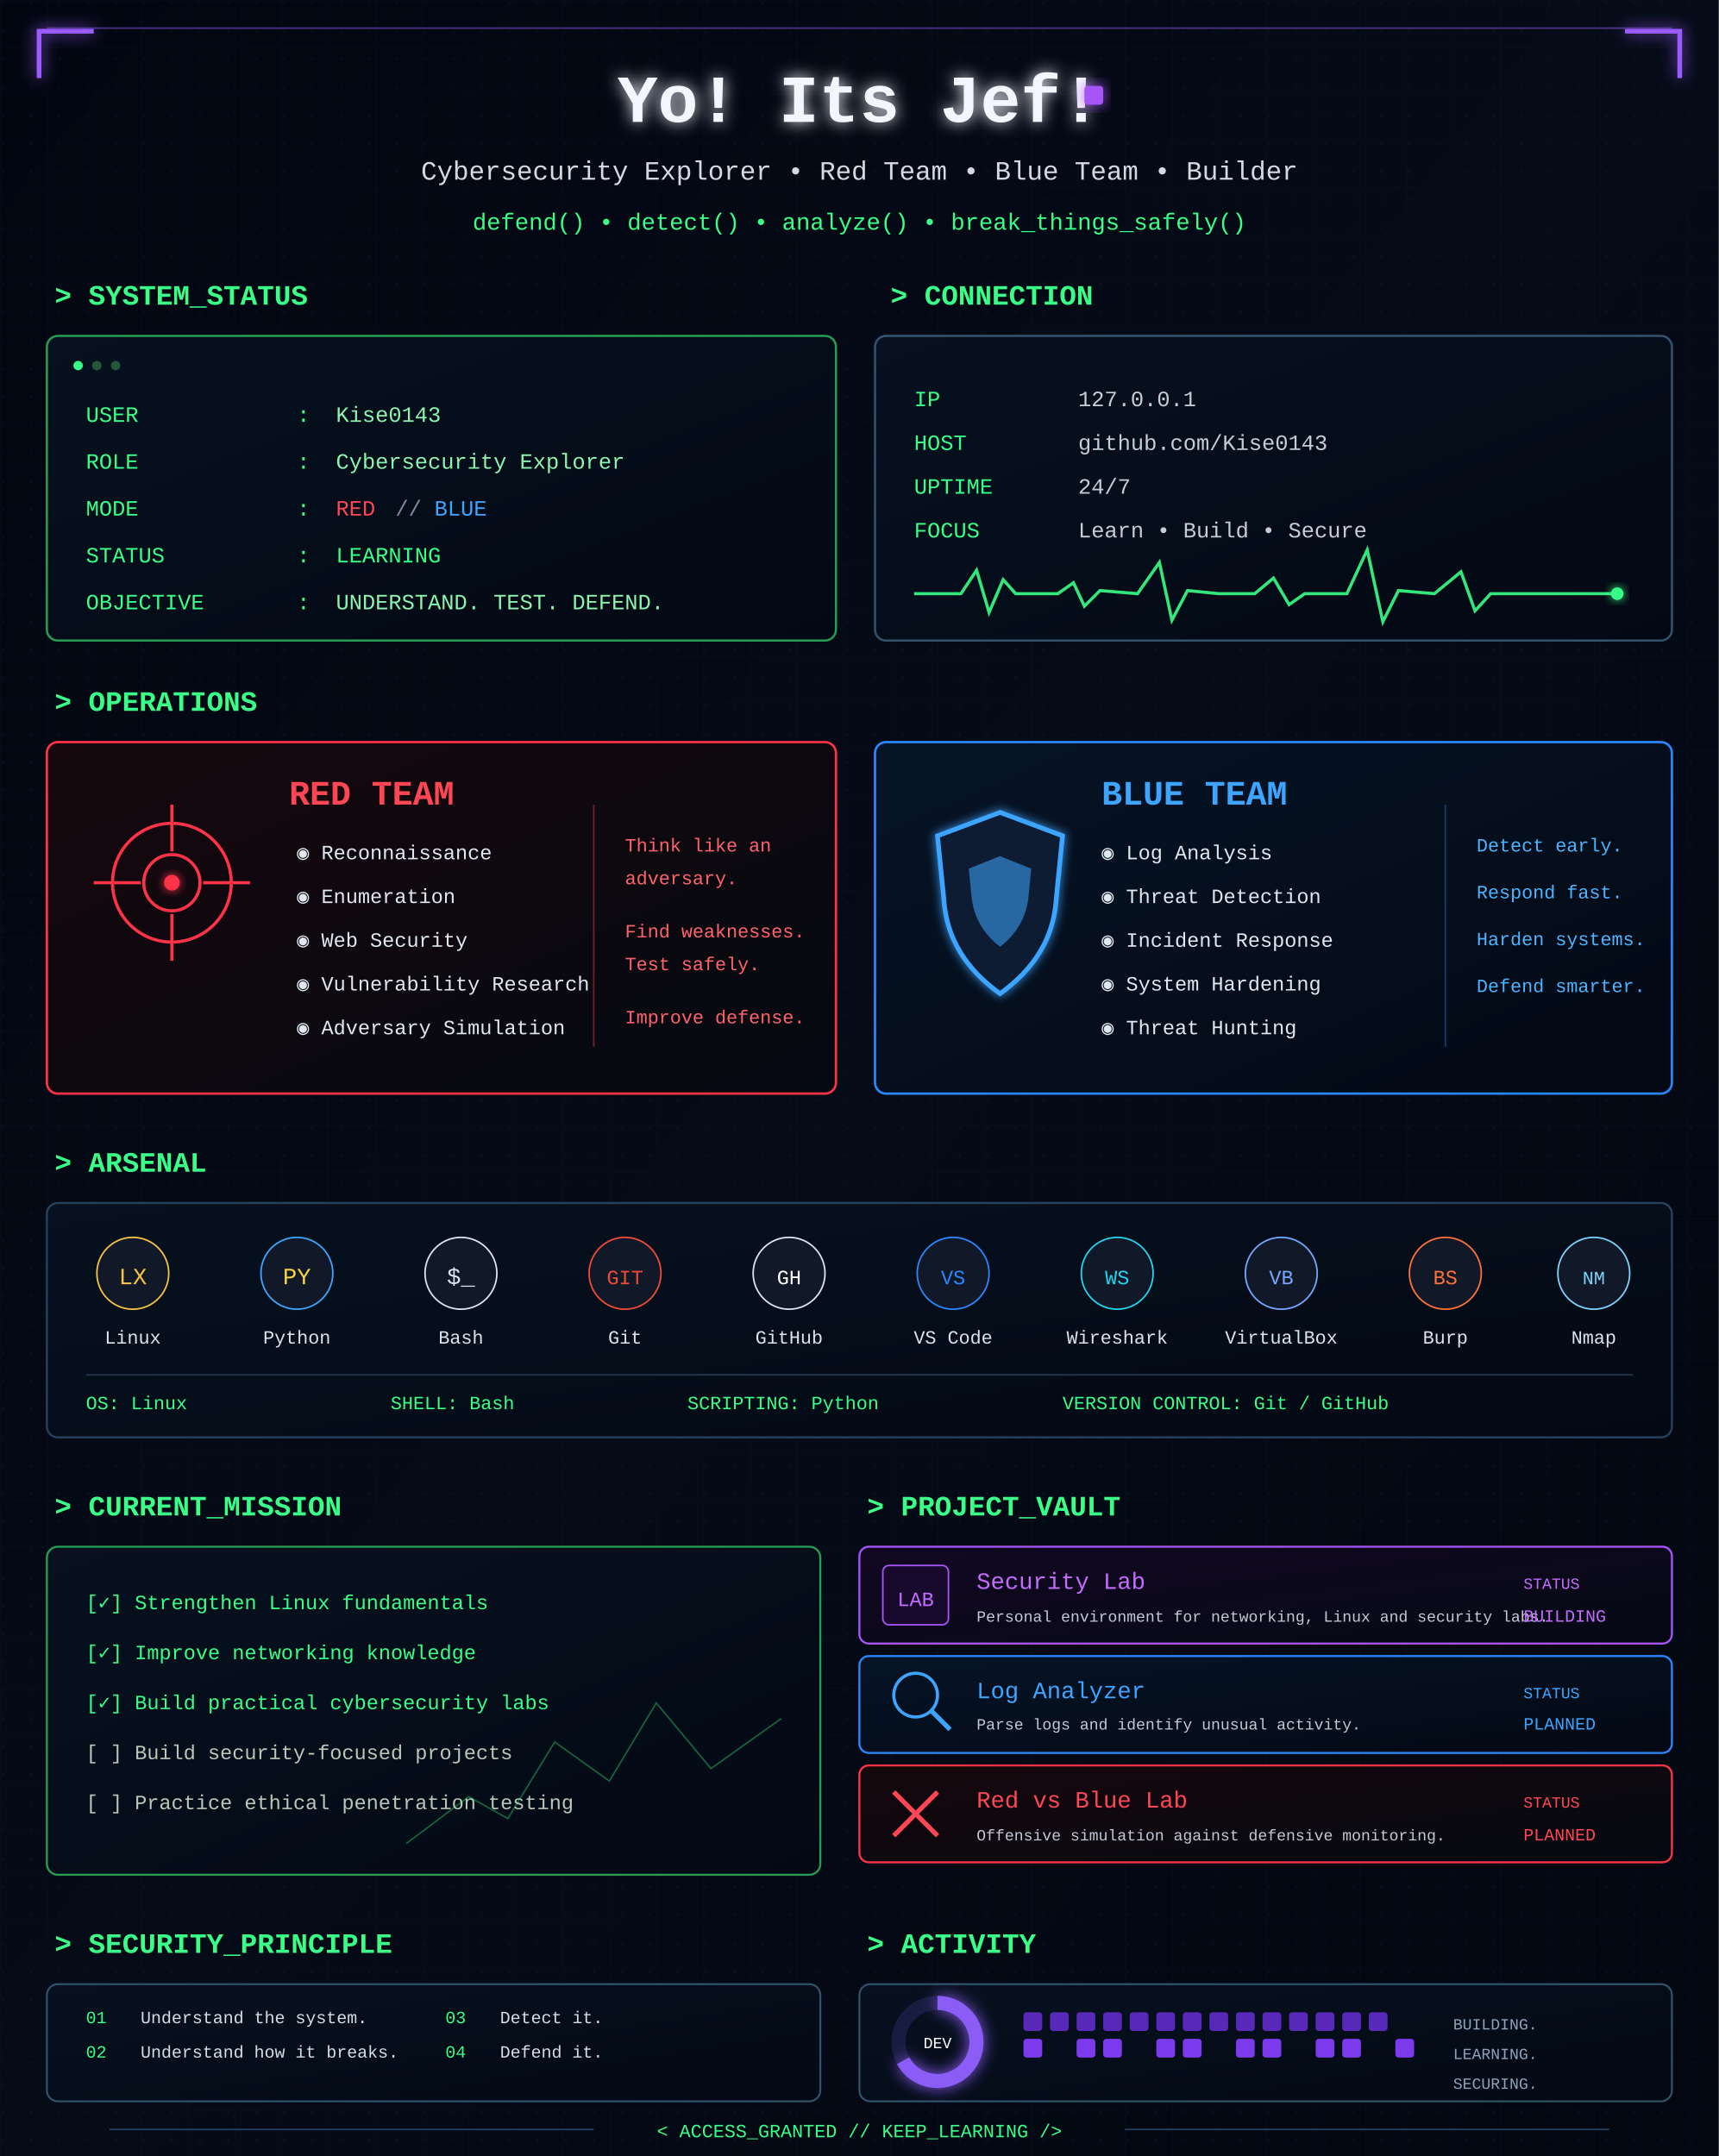
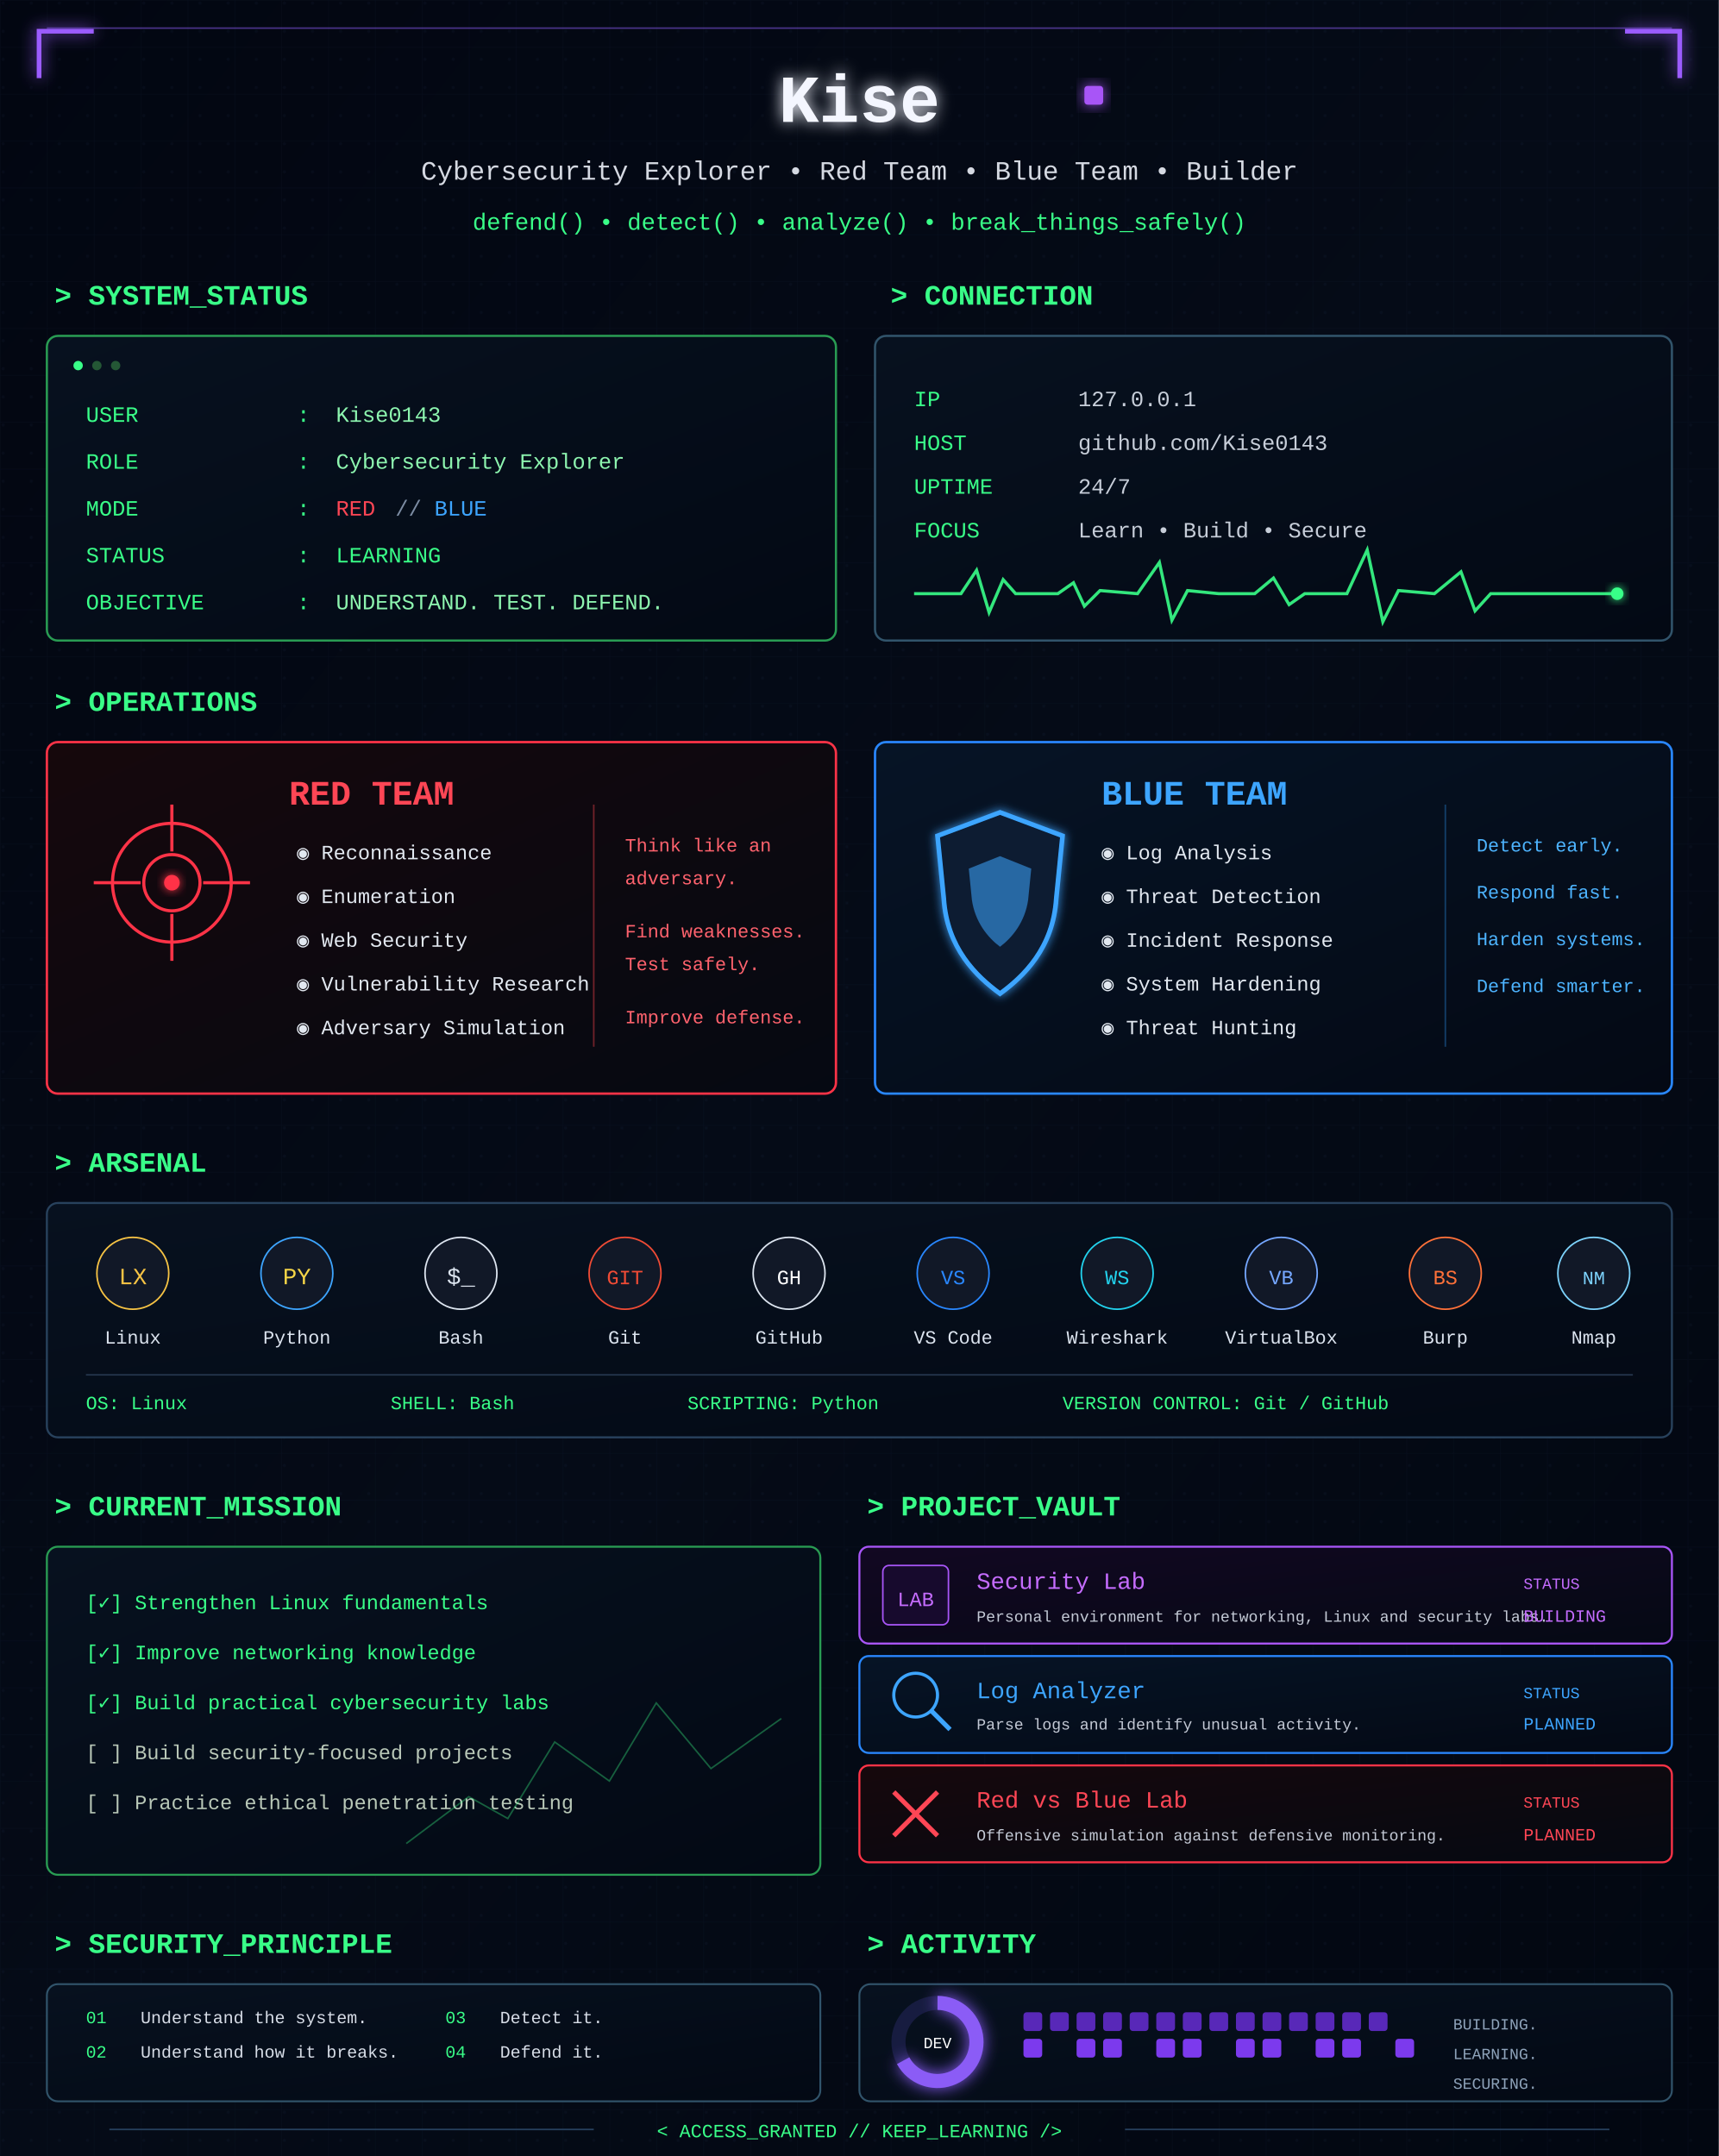
<svg xmlns="http://www.w3.org/2000/svg" viewBox="0 0 1100 1380" width="1100" height="1380">
  <defs>
    <linearGradient id="background" x1="0%" y1="0%" x2="100%" y2="100%">
      <stop offset="0%" stop-color="#020611" />
      <stop offset="50%" stop-color="#050b17" />
      <stop offset="100%" stop-color="#020711" />
    </linearGradient>
    <linearGradient id="panel" x1="0%" y1="0%" x2="100%" y2="100%">
      <stop offset="0%" stop-color="#07111f" />
      <stop offset="100%" stop-color="#030914" />
    </linearGradient>
    <linearGradient id="red-panel" x1="0%" y1="0%" x2="100%" y2="100%">
      <stop offset="0%" stop-color="#16080c" />
      <stop offset="100%" stop-color="#050912" />
    </linearGradient>
    <linearGradient id="blue-panel" x1="0%" y1="0%" x2="100%" y2="100%">
      <stop offset="0%" stop-color="#061426" />
      <stop offset="100%" stop-color="#040914" />
    </linearGradient>
    <linearGradient id="purple-panel" x1="0%" y1="0%" x2="100%" y2="100%">
      <stop offset="0%" stop-color="#120822" />
      <stop offset="100%" stop-color="#050914" />
    </linearGradient>
    <pattern id="grid" width="30" height="30" patternUnits="userSpaceOnUse">
      <path d="M30 0 L0 0 0 30" fill="none" stroke="#122039" stroke-width="0.7" opacity="0.5" />
    </pattern>
    <pattern id="dots" width="18" height="18" patternUnits="userSpaceOnUse">
      <circle cx="2" cy="2" r="1" fill="#263d60" opacity="0.4" />
    </pattern>
    <filter id="green-glow" x="-40%" y="-40%" width="180%" height="180%">
      <feGaussianBlur stdDeviation="3" result="blur" />
      <feMerge>
        <feMergeNode in="blur" />
        <feMergeNode in="SourceGraphic" />
      </feMerge>
    </filter>
    <filter id="violet-glow" x="-40%" y="-40%" width="180%" height="180%">
      <feGaussianBlur stdDeviation="5" result="blur" />
      <feMerge>
        <feMergeNode in="blur" />
        <feMergeNode in="SourceGraphic" />
      </feMerge>
    </filter>
    <filter id="blue-glow" x="-40%" y="-40%" width="180%" height="180%">
      <feGaussianBlur stdDeviation="3" result="blur" />
      <feMerge>
        <feMergeNode in="blur" />
        <feMergeNode in="SourceGraphic" />
      </feMerge>
    </filter>
    <filter id="red-glow" x="-40%" y="-40%" width="180%" height="180%">
      <feGaussianBlur stdDeviation="3" result="blur" />
      <feMerge>
        <feMergeNode in="blur" />
        <feMergeNode in="SourceGraphic" />
      </feMerge>
    </filter>
  </defs>
  <rect width="1100" height="1380" fill="url(#background)" />
  <rect width="1100" height="1380" fill="url(#grid)" opacity="0.45" />
  <rect width="1100" height="1380" fill="url(#dots)" opacity="0.25" />
  <line x1="30" y1="18" x2="1070" y2="18" stroke="#8b5cf6" stroke-width="1" opacity="0.5" />
  <path d="M25 50 L25 20 L60 20" fill="none" stroke="#9b5cff" stroke-width="3" filter="url(#violet-glow)" />
  <path d="M1075 50 L1075 20 L1040 20" fill="none" stroke="#9b5cff" stroke-width="3" filter="url(#violet-glow)" />
  <text x="550" y="78" text-anchor="middle" font-family="Consolas, Monaco, Courier New, monospace" font-size="43" font-weight="700" fill="#f4f6ff" filter="url(#violet-glow)">
-     Yo! Its Jef!
+     Kise
  </text>
  <rect x="694" y="55" width="12" height="12" rx="2" fill="#a855f7" filter="url(#violet-glow)" />
  <text x="550" y="115" text-anchor="middle" font-family="Consolas, Monaco, Courier New, monospace" font-size="17" fill="#d5d9e2">
    Cybersecurity Explorer  •  Red Team  •  Blue Team  •  Builder
  </text>
  <text x="550" y="147" text-anchor="middle" font-family="Consolas, Monaco, Courier New, monospace" font-size="15" fill="#39ff88">
    defend()  •  detect()  •  analyze()  •  break_things_safely()
  </text>
  <text x="35" y="195" font-family="Consolas, Monaco, Courier New, monospace" font-size="18" font-weight="700" fill="#39ff88">
    &gt; SYSTEM_STATUS
  </text>
  <rect x="30" y="215" width="505" height="195" rx="7" fill="url(#panel)" stroke="#299c53" stroke-width="1.4" />
  <circle cx="50" cy="234" r="3" fill="#39ff88" />
  <circle cx="62" cy="234" r="3" fill="#245735" />
  <circle cx="74" cy="234" r="3" fill="#245735" />
  <g font-family="Consolas, Monaco, Courier New, monospace" font-size="14">
    <text x="55" y="270" fill="#39ff88">USER</text>
    <text x="190" y="270" fill="#39ff88">:</text>
    <text x="215" y="270" fill="#8df5af">Kise0143</text>
    <text x="55" y="300" fill="#39ff88">ROLE</text>
    <text x="190" y="300" fill="#39ff88">:</text>
    <text x="215" y="300" fill="#8df5af">Cybersecurity Explorer</text>
    <text x="55" y="330" fill="#39ff88">MODE</text>
    <text x="190" y="330" fill="#39ff88">:</text>
    <text x="215" y="330" fill="#ff4655">RED</text>
    <text x="253" y="330" fill="#7c8ca3">//</text>
    <text x="278" y="330" fill="#3da5ff">BLUE</text>
    <text x="55" y="360" fill="#39ff88">STATUS</text>
    <text x="190" y="360" fill="#39ff88">:</text>
    <text x="215" y="360" fill="#39ff88">LEARNING</text>
    <text x="55" y="390" fill="#39ff88">OBJECTIVE</text>
    <text x="190" y="390" fill="#39ff88">:</text>
    <text x="215" y="390" fill="#8df5af">
      UNDERSTAND. TEST. DEFEND.
    </text>
  </g>
  <text x="570" y="195" font-family="Consolas, Monaco, Courier New, monospace" font-size="18" font-weight="700" fill="#39ff88">
    &gt; CONNECTION
  </text>
  <rect x="560" y="215" width="510" height="195" rx="7" fill="url(#panel)" stroke="#31546b" stroke-width="1.4" />
  <g font-family="Consolas, Monaco, Courier New, monospace" font-size="14">
    <text x="585" y="260" fill="#39ff88">IP</text>
    <text x="690" y="260" fill="#c7ced9">127.0.0.1</text>
    <text x="585" y="288" fill="#39ff88">HOST</text>
    <text x="690" y="288" fill="#c7ced9">github.com/Kise0143</text>
    <text x="585" y="316" fill="#39ff88">UPTIME</text>
    <text x="690" y="316" fill="#c7ced9">24/7</text>
    <text x="585" y="344" fill="#39ff88">FOCUS</text>
    <text x="690" y="344" fill="#c7ced9">Learn • Build • Secure</text>
  </g>
  <polyline points="     585,380     615,380     625,365     633,392     642,371     650,380     677,380     687,373     694,388     704,378     728,380     742,360     750,397     760,378     780,380     803,380     815,370     825,387     835,380     862,380     875,352     885,398     895,378     918,380     935,366     944,391     954,380     1035,380" fill="none" stroke="#39ff88" stroke-width="2" opacity="0.9" />
  <circle cx="1035" cy="380" r="4" fill="#39ff88" filter="url(#green-glow)" />
  <text x="35" y="455" font-family="Consolas, Monaco, Courier New, monospace" font-size="18" font-weight="700" fill="#39ff88">
    &gt; OPERATIONS
  </text>
  <rect x="30" y="475" width="505" height="225" rx="7" fill="url(#red-panel)" stroke="#ff3347" stroke-width="1.5" />
  <circle cx="110" cy="565" r="38" fill="none" stroke="#ff3347" stroke-width="2" />
  <circle cx="110" cy="565" r="18" fill="none" stroke="#ff3347" stroke-width="2" />
  <circle cx="110" cy="565" r="5" fill="#ff3347" filter="url(#red-glow)" />
  <line x1="110" y1="515" x2="110" y2="545" stroke="#ff3347" stroke-width="2" />
  <line x1="110" y1="585" x2="110" y2="615" stroke="#ff3347" stroke-width="2" />
  <line x1="60" y1="565" x2="90" y2="565" stroke="#ff3347" stroke-width="2" />
  <line x1="130" y1="565" x2="160" y2="565" stroke="#ff3347" stroke-width="2" />
  <text x="185" y="515" font-family="Consolas, Monaco, Courier New, monospace" font-size="22" font-weight="700" fill="#ff4655">
    RED TEAM
  </text>
  <g font-family="Consolas, Monaco, Courier New, monospace" font-size="13" fill="#e2e8f0">
    <text x="190" y="550">◉ Reconnaissance</text>
    <text x="190" y="578">◉ Enumeration</text>
    <text x="190" y="606">◉ Web Security</text>
    <text x="190" y="634">◉ Vulnerability Research</text>
    <text x="190" y="662">◉ Adversary Simulation</text>
  </g>
  <line x1="380" y1="515" x2="380" y2="670" stroke="#8b2730" opacity="0.8" />
  <g font-family="Consolas, Monaco, Courier New, monospace" font-size="12" fill="#ff626d">
    <text x="400" y="545">Think like an</text>
    <text x="400" y="566">adversary.</text>
    <text x="400" y="600">Find weaknesses.</text>
    <text x="400" y="621">Test safely.</text>
    <text x="400" y="655">Improve defense.</text>
  </g>
  <rect x="560" y="475" width="510" height="225" rx="7" fill="url(#blue-panel)" stroke="#2987ff" stroke-width="1.5" />
  <path d="     M640 520     L680 535     L676 575     C674 607 655 625 640 636     C625 625 606 607 604 575     L600 535     Z" fill="#071a30" stroke="#3da5ff" stroke-width="3" filter="url(#blue-glow)" />
  <path d="     M640 548     L660 556     L658 576     C656 590 648 600 640 606     C632 600 624 590 622 576     L620 556     Z" fill="#3da5ff" opacity="0.55" />
  <text x="705" y="515" font-family="Consolas, Monaco, Courier New, monospace" font-size="22" font-weight="700" fill="#3da5ff">
    BLUE TEAM
  </text>
  <g font-family="Consolas, Monaco, Courier New, monospace" font-size="13" fill="#e2e8f0">
    <text x="705" y="550">◉ Log Analysis</text>
    <text x="705" y="578">◉ Threat Detection</text>
    <text x="705" y="606">◉ Incident Response</text>
    <text x="705" y="634">◉ System Hardening</text>
    <text x="705" y="662">◉ Threat Hunting</text>
  </g>
  <line x1="925" y1="515" x2="925" y2="670" stroke="#174b7d" opacity="0.8" />
  <g font-family="Consolas, Monaco, Courier New, monospace" font-size="12" fill="#4db4ff">
    <text x="945" y="545">Detect early.</text>
    <text x="945" y="575">Respond fast.</text>
    <text x="945" y="605">Harden systems.</text>
    <text x="945" y="635">Defend smarter.</text>
  </g>
  <text x="35" y="750" font-family="Consolas, Monaco, Courier New, monospace" font-size="18" font-weight="700" fill="#39ff88">
    &gt; ARSENAL
  </text>
  <rect x="30" y="770" width="1040" height="150" rx="7" fill="url(#panel)" stroke="#28425d" stroke-width="1.3" />
  <g font-family="Consolas, Monaco, Courier New, monospace" text-anchor="middle">
    <circle cx="85" cy="815" r="23" fill="#111827" stroke="#f6c344" />
    <text x="85" y="822" font-size="15" fill="#f6c344">LX</text>
    <text x="85" y="860" font-size="12" fill="#dce4ef">Linux</text>
    <circle cx="190" cy="815" r="23" fill="#111827" stroke="#3da5ff" />
    <text x="190" y="822" font-size="15" fill="#f5d547">PY</text>
    <text x="190" y="860" font-size="12" fill="#dce4ef">Python</text>
    <circle cx="295" cy="815" r="23" fill="#111827" stroke="#dce4ef" />
    <text x="295" y="822" font-size="15" fill="#dce4ef">$_</text>
    <text x="295" y="860" font-size="12" fill="#dce4ef">Bash</text>
    <circle cx="400" cy="815" r="23" fill="#111827" stroke="#f04b35" />
    <text x="400" y="822" font-size="13" fill="#f04b35">GIT</text>
    <text x="400" y="860" font-size="12" fill="#dce4ef">Git</text>
    <circle cx="505" cy="815" r="23" fill="#111827" stroke="#dce4ef" />
    <text x="505" y="822" font-size="13" fill="#ffffff">GH</text>
    <text x="505" y="860" font-size="12" fill="#dce4ef">GitHub</text>
    <circle cx="610" cy="815" r="23" fill="#111827" stroke="#2987ff" />
    <text x="610" y="822" font-size="13" fill="#2987ff">VS</text>
    <text x="610" y="860" font-size="12" fill="#dce4ef">VS Code</text>
    <circle cx="715" cy="815" r="23" fill="#111827" stroke="#22d3ee" />
    <text x="715" y="822" font-size="13" fill="#22d3ee">WS</text>
    <text x="715" y="860" font-size="12" fill="#dce4ef">Wireshark</text>
    <circle cx="820" cy="815" r="23" fill="#111827" stroke="#75a7ff" />
    <text x="820" y="822" font-size="13" fill="#75a7ff">VB</text>
    <text x="820" y="860" font-size="12" fill="#dce4ef">VirtualBox</text>
    <circle cx="925" cy="815" r="23" fill="#111827" stroke="#ff7139" />
    <text x="925" y="822" font-size="13" fill="#ff7139">BS</text>
    <text x="925" y="860" font-size="12" fill="#dce4ef">Burp</text>
    <circle cx="1020" cy="815" r="23" fill="#111827" stroke="#7dd3fc" />
    <text x="1020" y="822" font-size="12" fill="#7dd3fc">NM</text>
    <text x="1020" y="860" font-size="12" fill="#dce4ef">Nmap</text>
  </g>
  <line x1="55" y1="880" x2="1045" y2="880" stroke="#24354c" />
  <text x="55" y="902" font-family="Consolas, Monaco, Courier New, monospace" font-size="12" fill="#39ff88">
    OS: Linux
  </text>
  <text x="250" y="902" font-family="Consolas, Monaco, Courier New, monospace" font-size="12" fill="#39ff88">
    SHELL: Bash
  </text>
  <text x="440" y="902" font-family="Consolas, Monaco, Courier New, monospace" font-size="12" fill="#39ff88">
    SCRIPTING: Python
  </text>
  <text x="680" y="902" font-family="Consolas, Monaco, Courier New, monospace" font-size="12" fill="#39ff88">
    VERSION CONTROL: Git / GitHub
  </text>
  <text x="35" y="970" font-family="Consolas, Monaco, Courier New, monospace" font-size="18" font-weight="700" fill="#39ff88">
    &gt; CURRENT_MISSION
  </text>
  <rect x="30" y="990" width="495" height="210" rx="7" fill="url(#panel)" stroke="#299c53" stroke-width="1.3" />
  <g font-family="Consolas, Monaco, Courier New, monospace" font-size="13">
    <text x="55" y="1030" fill="#39ff88">
      [✓] Strengthen Linux fundamentals
    </text>
    <text x="55" y="1062" fill="#39ff88">
      [✓] Improve networking knowledge
    </text>
    <text x="55" y="1094" fill="#39ff88">
      [✓] Build practical cybersecurity labs
    </text>
    <text x="55" y="1126" fill="#b9c8b8">
      [ ] Build security-focused projects
    </text>
    <text x="55" y="1158" fill="#b9c8b8">
      [ ] Practice ethical penetration testing
    </text>
  </g>
  <polyline points="     260,1180     300,1150     325,1164     355,1115     390,1140     420,1090     455,1132     500,1100" fill="none" stroke="#39ff88" stroke-width="1" opacity="0.35" />
  <text x="555" y="970" font-family="Consolas, Monaco, Courier New, monospace" font-size="18" font-weight="700" fill="#39ff88">
    &gt; PROJECT_VAULT
  </text>
  <rect x="550" y="990" width="520" height="62" rx="6" fill="url(#purple-panel)" stroke="#a855f7" stroke-width="1.3" />
  <rect x="565" y="1002" width="42" height="38" rx="4" fill="#170a2d" stroke="#a855f7" />
  <text x="586" y="1028" text-anchor="middle" font-family="Consolas, Monaco, Courier New, monospace" font-size="13" fill="#c56cff">
    LAB
  </text>
  <text x="625" y="1017" font-family="Consolas, Monaco, Courier New, monospace" font-size="15" fill="#c56cff">
    Security Lab
  </text>
  <text x="625" y="1038" font-family="Consolas, Monaco, Courier New, monospace" font-size="10" fill="#c3c9d5">
    Personal environment for networking, Linux and security labs.
  </text>
  <text x="975" y="1017" font-family="Consolas, Monaco, Courier New, monospace" font-size="10" fill="#c56cff">
    STATUS
  </text>
  <text x="975" y="1038" font-family="Consolas, Monaco, Courier New, monospace" font-size="11" fill="#c56cff">
    BUILDING
  </text>
  <rect x="550" y="1060" width="520" height="62" rx="6" fill="url(#blue-panel)" stroke="#2987ff" stroke-width="1.3" />
  <circle cx="586" cy="1085" r="14" fill="none" stroke="#3da5ff" stroke-width="2" />
  <line x1="596" y1="1095" x2="608" y2="1107" stroke="#3da5ff" stroke-width="3" />
  <text x="625" y="1087" font-family="Consolas, Monaco, Courier New, monospace" font-size="15" fill="#3da5ff">
    Log Analyzer
  </text>
  <text x="625" y="1107" font-family="Consolas, Monaco, Courier New, monospace" font-size="10" fill="#c3c9d5">
    Parse logs and identify unusual activity.
  </text>
  <text x="975" y="1087" font-family="Consolas, Monaco, Courier New, monospace" font-size="10" fill="#3da5ff">
    STATUS
  </text>
  <text x="975" y="1107" font-family="Consolas, Monaco, Courier New, monospace" font-size="11" fill="#3da5ff">
    PLANNED
  </text>
  <rect x="550" y="1130" width="520" height="62" rx="6" fill="url(#red-panel)" stroke="#ff3347" stroke-width="1.3" />
  <line x1="572" y1="1147" x2="600" y2="1175" stroke="#ff4655" stroke-width="3" />
  <line x1="600" y1="1147" x2="572" y2="1175" stroke="#ff4655" stroke-width="3" />
  <text x="625" y="1157" font-family="Consolas, Monaco, Courier New, monospace" font-size="15" fill="#ff4655">
    Red vs Blue Lab
  </text>
  <text x="625" y="1178" font-family="Consolas, Monaco, Courier New, monospace" font-size="10" fill="#c3c9d5">
    Offensive simulation against defensive monitoring.
  </text>
  <text x="975" y="1157" font-family="Consolas, Monaco, Courier New, monospace" font-size="10" fill="#ff4655">
    STATUS
  </text>
  <text x="975" y="1178" font-family="Consolas, Monaco, Courier New, monospace" font-size="11" fill="#ff4655">
    PLANNED
  </text>
  <text x="35" y="1250" font-family="Consolas, Monaco, Courier New, monospace" font-size="18" font-weight="700" fill="#39ff88">
    &gt; SECURITY_PRINCIPLE
  </text>
  <rect x="30" y="1270" width="495" height="75" rx="7" fill="url(#panel)" stroke="#31546b" stroke-width="1.2" />
  <g font-family="Consolas, Monaco, Courier New, monospace" font-size="11">
    <text x="55" y="1295" fill="#39ff88">01</text>
    <text x="90" y="1295" fill="#d7dde7">Understand the system.</text>
    <text x="55" y="1317" fill="#39ff88">02</text>
    <text x="90" y="1317" fill="#d7dde7">Understand how it breaks.</text>
    <text x="285" y="1295" fill="#39ff88">03</text>
    <text x="320" y="1295" fill="#d7dde7">Detect it.</text>
    <text x="285" y="1317" fill="#39ff88">04</text>
    <text x="320" y="1317" fill="#d7dde7">Defend it.</text>
  </g>
  <text x="555" y="1250" font-family="Consolas, Monaco, Courier New, monospace" font-size="18" font-weight="700" fill="#39ff88">
    &gt; ACTIVITY
  </text>
  <rect x="550" y="1270" width="520" height="75" rx="7" fill="url(#panel)" stroke="#31546b" stroke-width="1.2" />
  <circle cx="600" cy="1307" r="25" fill="none" stroke="#171c40" stroke-width="9" />
  <path d="     M600 1282     A25 25 0 1 1 578 1319" fill="none" stroke="#8b5cf6" stroke-width="9" filter="url(#violet-glow)" />
  <text x="600" y="1311" text-anchor="middle" font-family="Consolas, Monaco, Courier New, monospace" font-size="10" fill="#ffffff">
    DEV
  </text>
  <g fill="#5828b8">
    <rect x="655" y="1288" width="12" height="12" rx="2" />
    <rect x="672" y="1288" width="12" height="12" rx="2" />
    <rect x="689" y="1288" width="12" height="12" rx="2" />
    <rect x="706" y="1288" width="12" height="12" rx="2" />
    <rect x="723" y="1288" width="12" height="12" rx="2" />
    <rect x="740" y="1288" width="12" height="12" rx="2" />
    <rect x="757" y="1288" width="12" height="12" rx="2" />
    <rect x="774" y="1288" width="12" height="12" rx="2" />
    <rect x="791" y="1288" width="12" height="12" rx="2" />
    <rect x="808" y="1288" width="12" height="12" rx="2" />
    <rect x="825" y="1288" width="12" height="12" rx="2" />
    <rect x="842" y="1288" width="12" height="12" rx="2" />
    <rect x="859" y="1288" width="12" height="12" rx="2" />
    <rect x="876" y="1288" width="12" height="12" rx="2" />
  </g>
  <g fill="#7c3aed">
    <rect x="655" y="1305" width="12" height="12" rx="2" />
    <rect x="689" y="1305" width="12" height="12" rx="2" />
    <rect x="706" y="1305" width="12" height="12" rx="2" />
    <rect x="740" y="1305" width="12" height="12" rx="2" />
    <rect x="757" y="1305" width="12" height="12" rx="2" />
    <rect x="791" y="1305" width="12" height="12" rx="2" />
    <rect x="808" y="1305" width="12" height="12" rx="2" />
    <rect x="842" y="1305" width="12" height="12" rx="2" />
    <rect x="859" y="1305" width="12" height="12" rx="2" />
    <rect x="893" y="1305" width="12" height="12" rx="2" />
  </g>
  <text x="930" y="1299" font-family="Consolas, Monaco, Courier New, monospace" font-size="10" fill="#8ea3ba">
    BUILDING.
  </text>
  <text x="930" y="1318" font-family="Consolas, Monaco, Courier New, monospace" font-size="10" fill="#8ea3ba">
    LEARNING.
  </text>
  <text x="930" y="1337" font-family="Consolas, Monaco, Courier New, monospace" font-size="10" fill="#8ea3ba">
    SECURING.
  </text>
  <line x1="70" y1="1363" x2="380" y2="1363" stroke="#26405d" />
  <line x1="720" y1="1363" x2="1030" y2="1363" stroke="#26405d" />
  <text x="550" y="1368" text-anchor="middle" font-family="Consolas, Monaco, Courier New, monospace" font-size="12" fill="#39ff88">
    &lt; ACCESS_GRANTED // KEEP_LEARNING /&gt;
  </text>
</svg>
